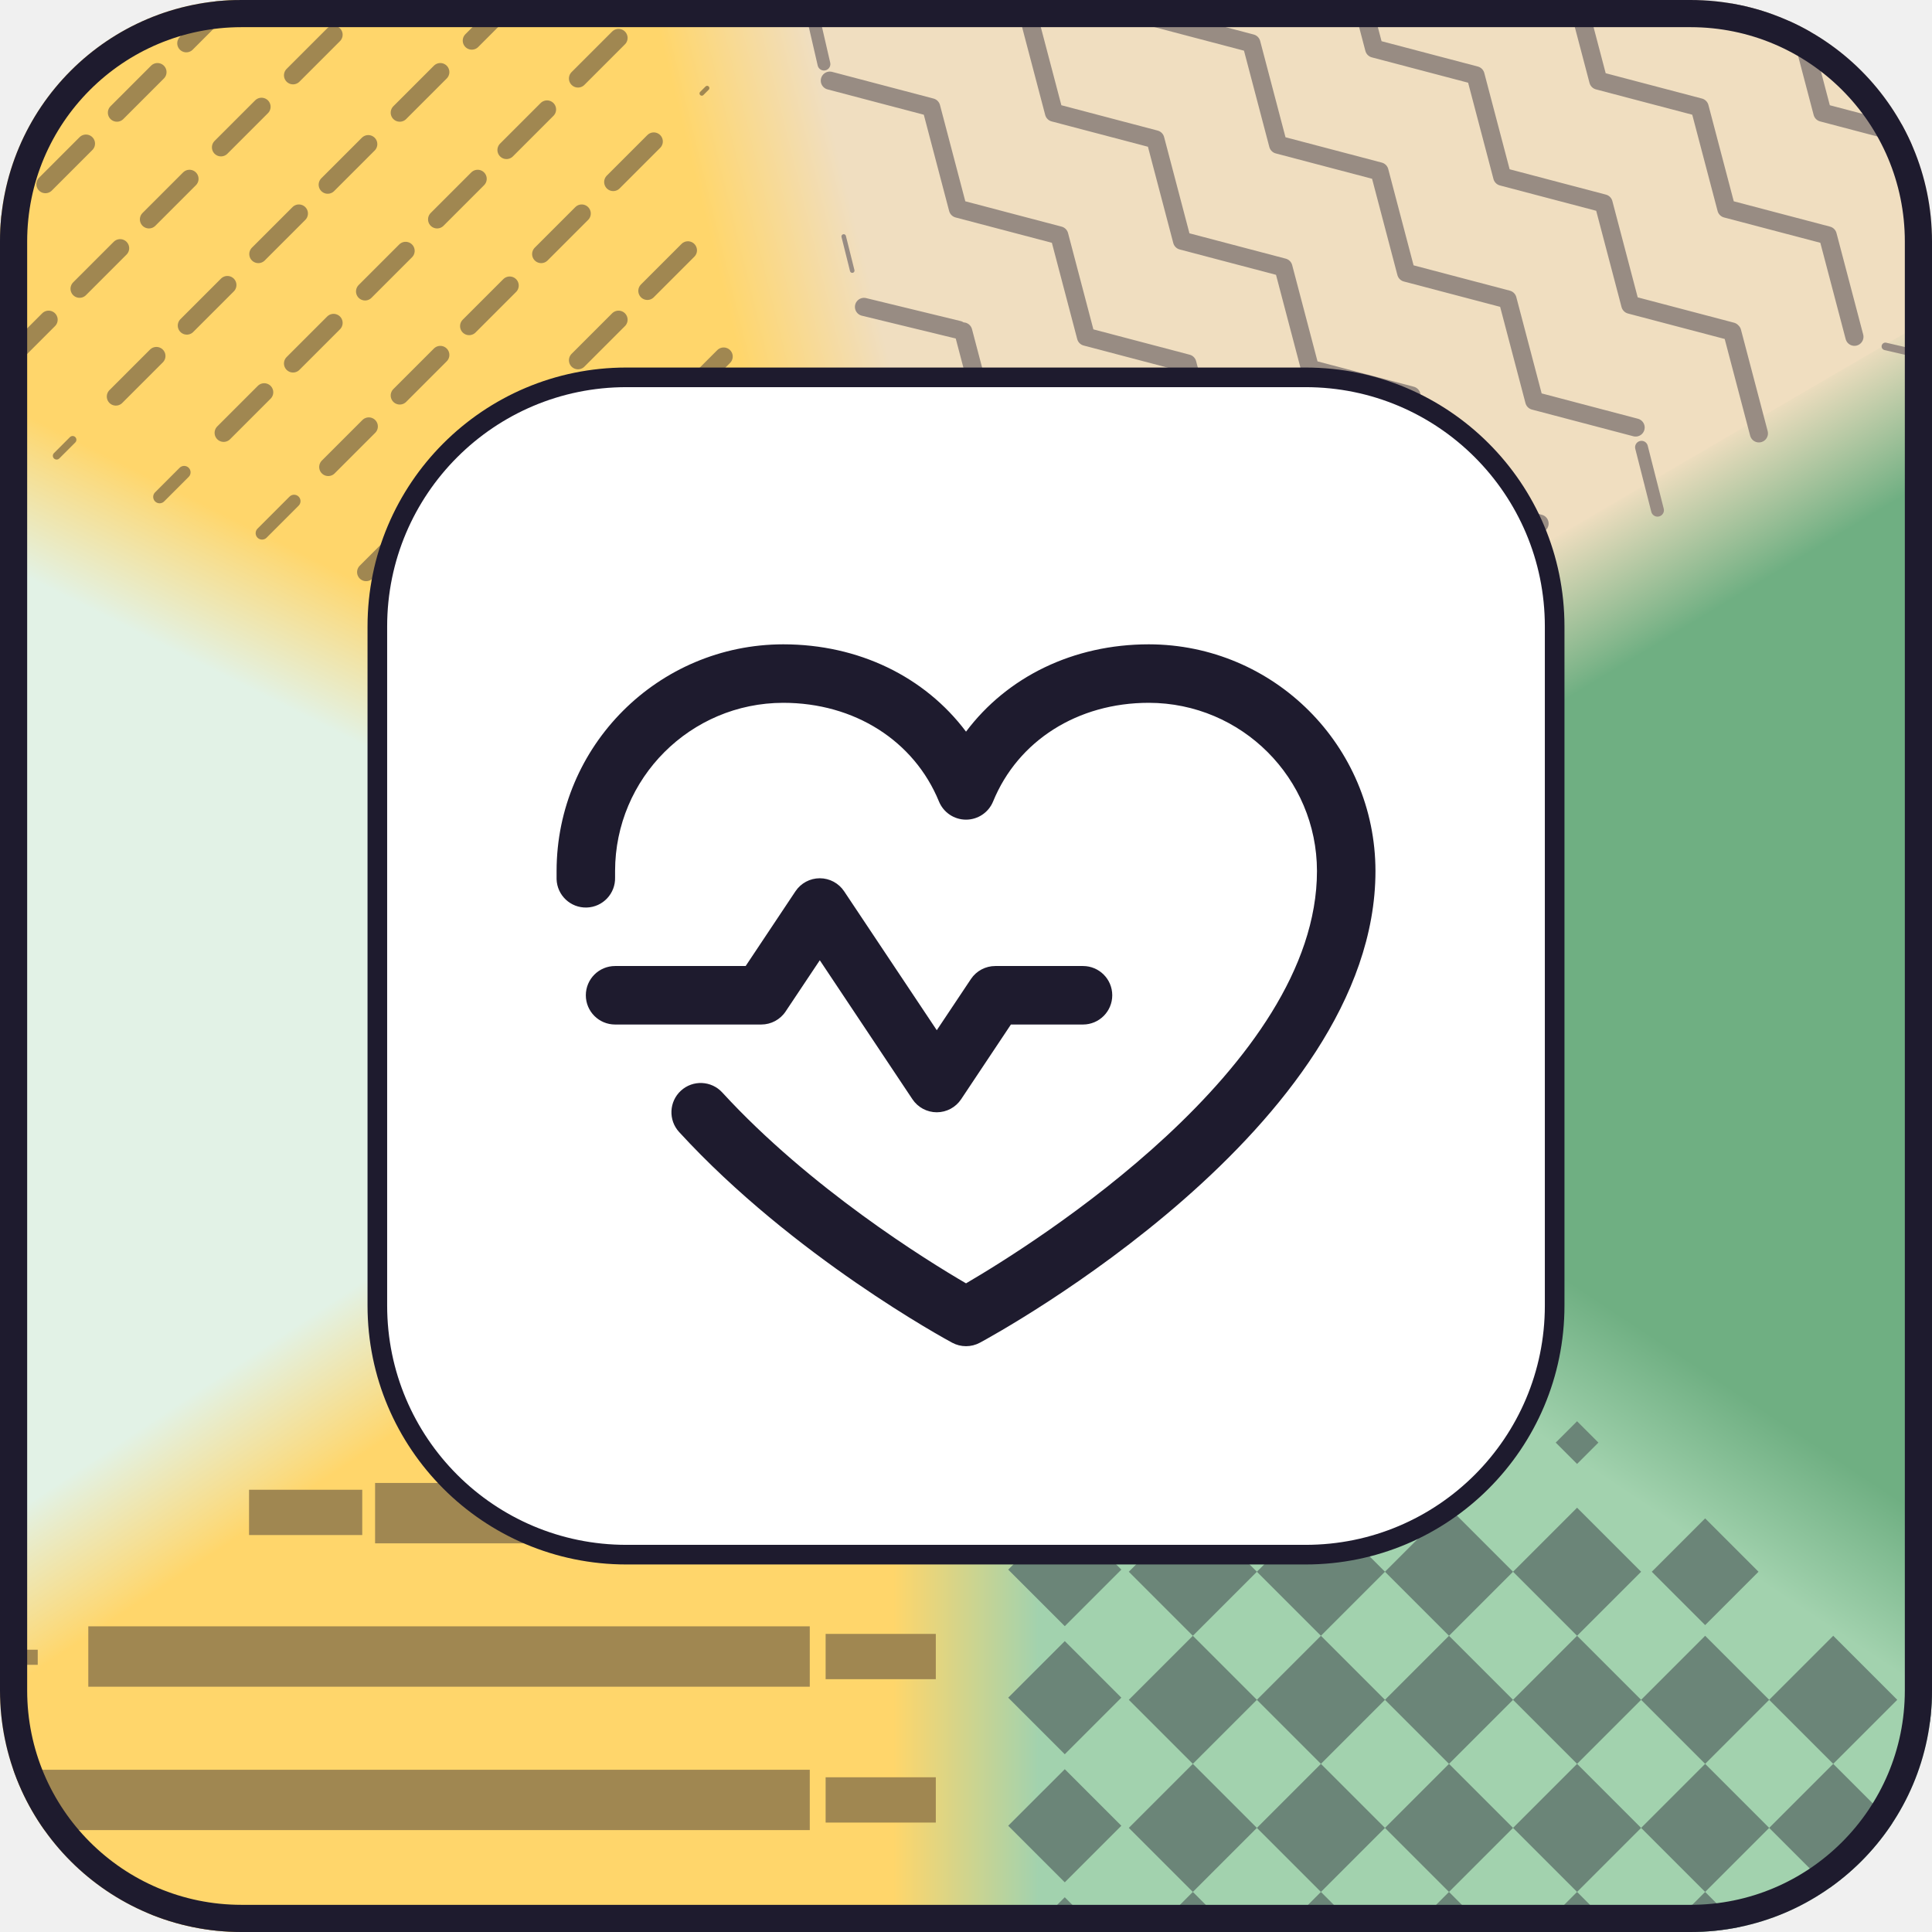
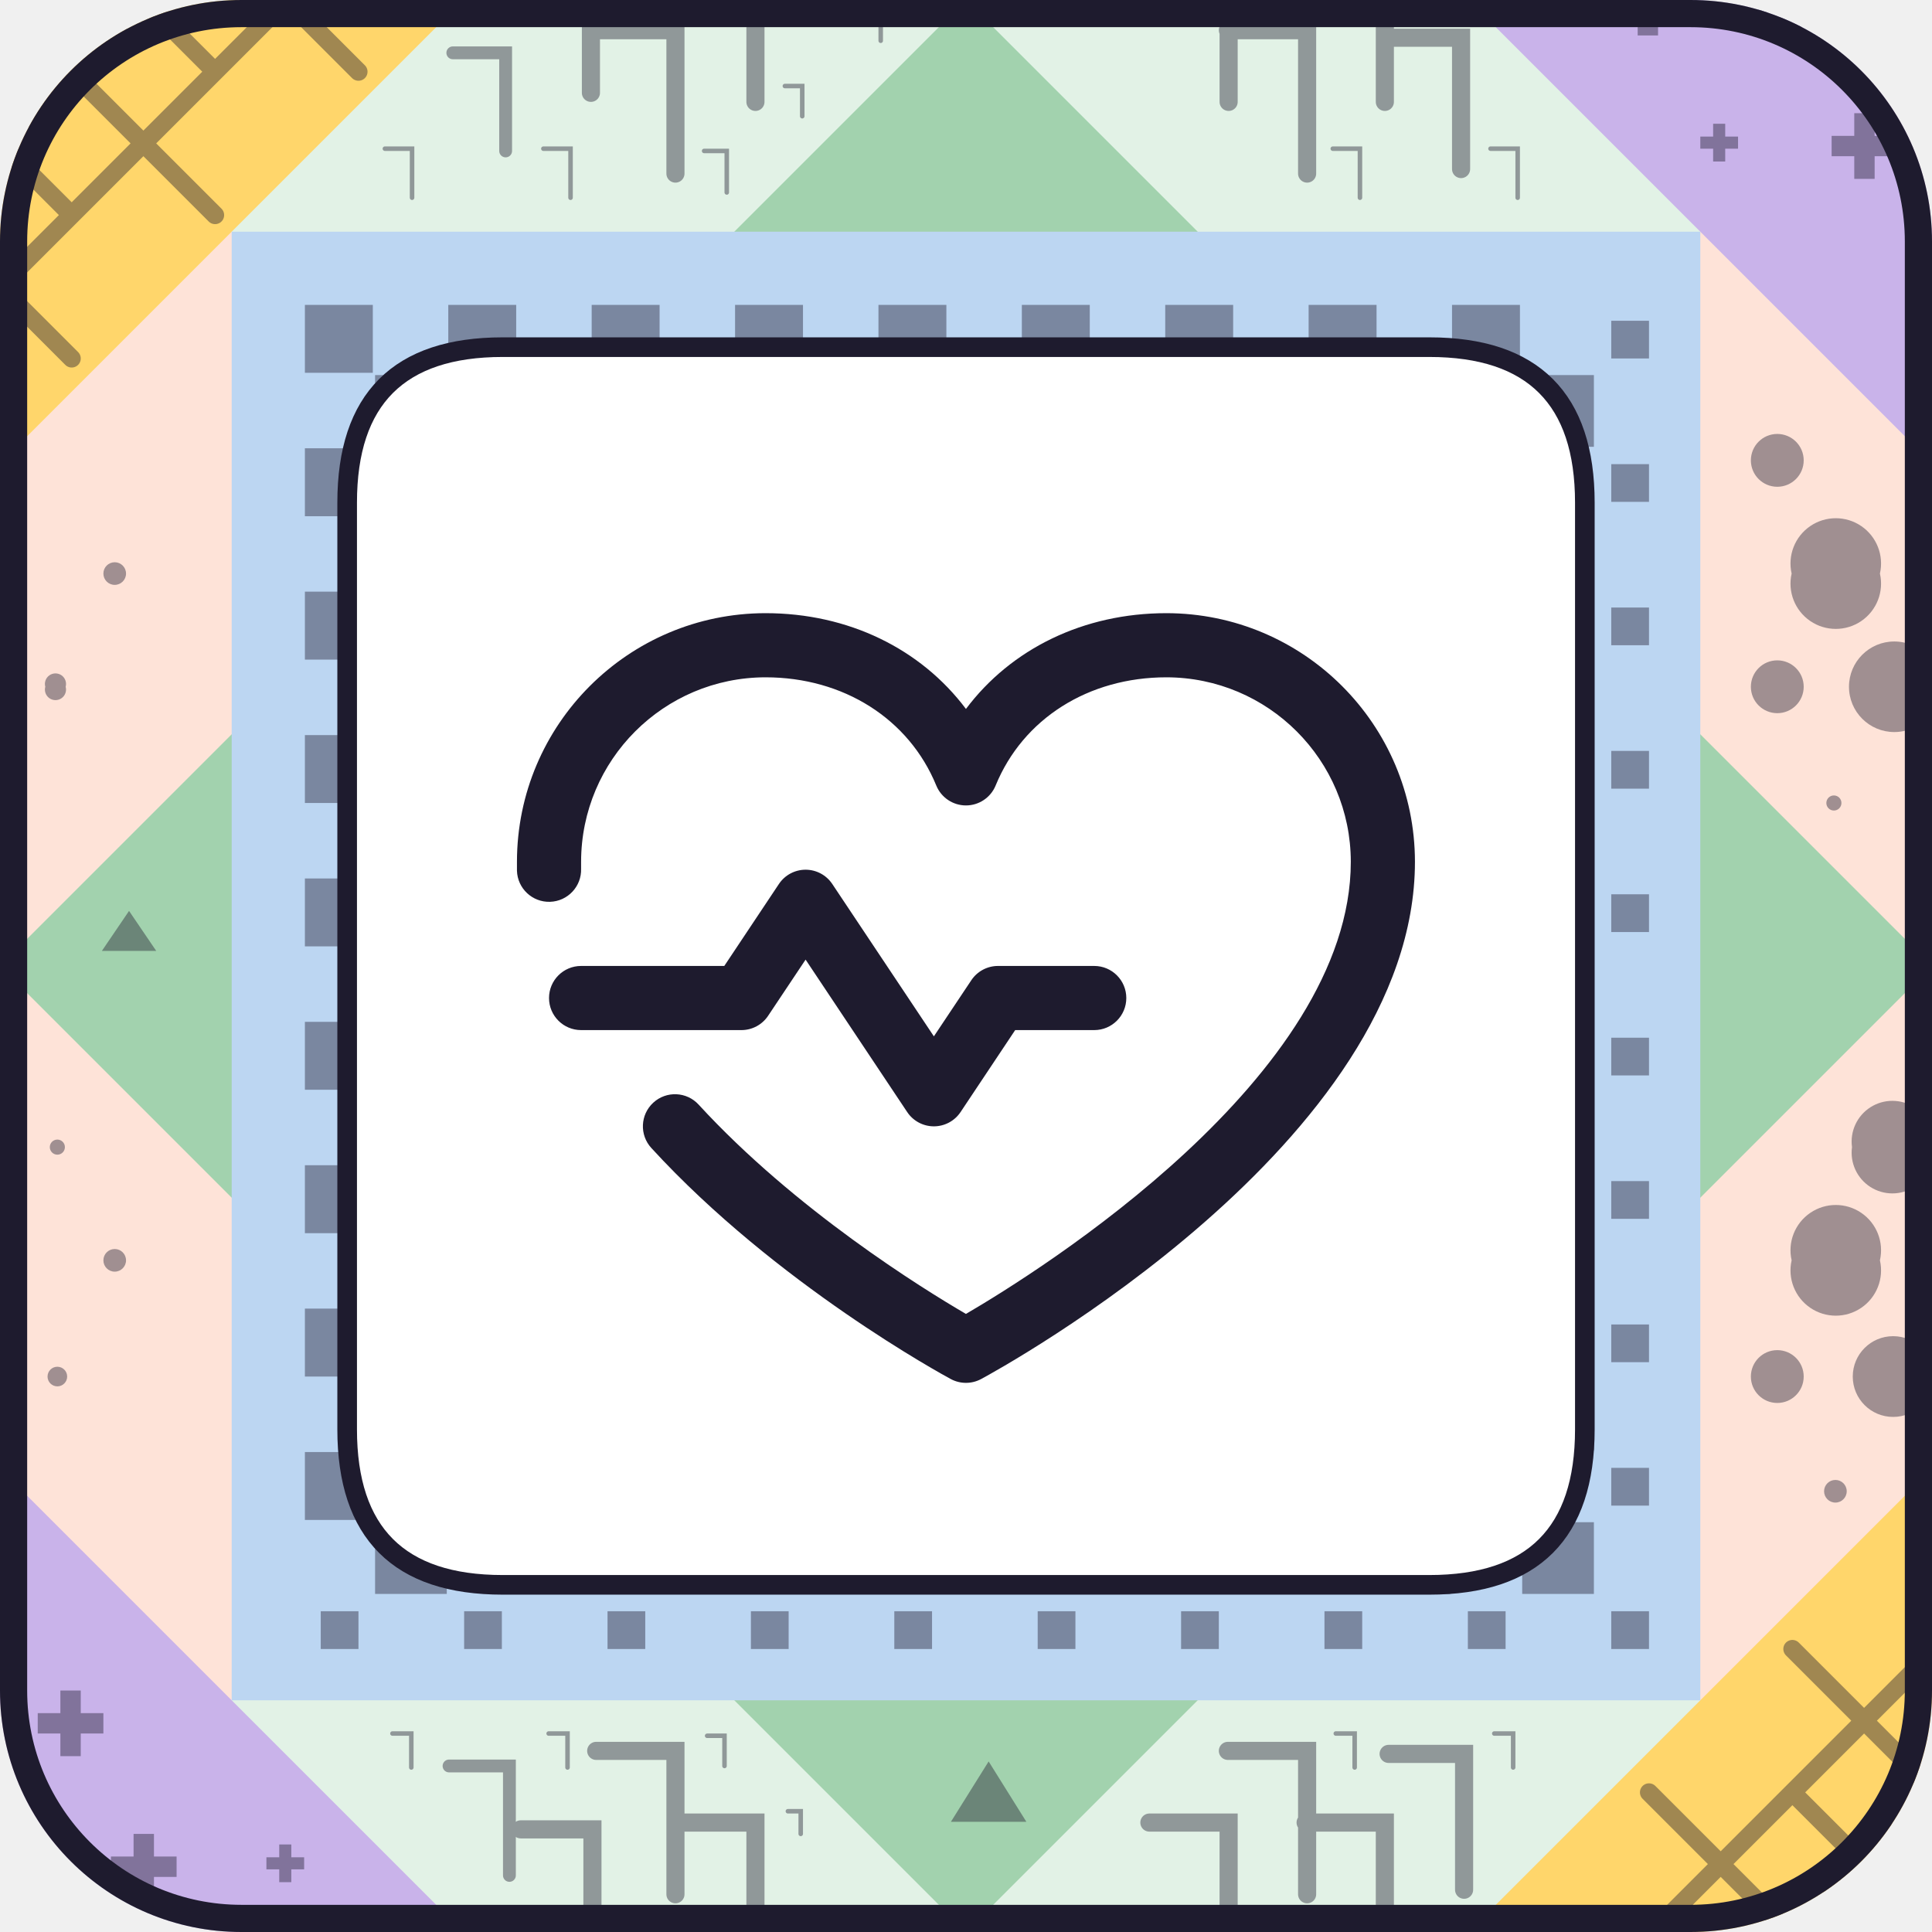
<svg xmlns="http://www.w3.org/2000/svg" viewBox="0 0 256 256" width="256" height="256" role="img">
  <defs>
-     <linearGradient id="tg0" gradientUnits="userSpaceOnUse" x1="102.7" y1="66.3" x2="121.3" y2="61.7">
-       <stop offset="0" stop-color="#FFD66B" />
-       <stop offset="1" stop-color="#F0DEC0" />
-     </linearGradient>
-     <linearGradient id="tg1" gradientUnits="userSpaceOnUse" x1="187" y1="82.4" x2="197" y2="99">
-       <stop offset="0" stop-color="#F0DEC0" />
-       <stop offset="1" stop-color="#6FAF82" />
-     </linearGradient>
-     <linearGradient id="tg2" gradientUnits="userSpaceOnUse" x1="197.3" y1="162.7" x2="186.7" y2="178.7">
-       <stop offset="0" stop-color="#6FAF82" />
-       <stop offset="1" stop-color="#A2D2AE" />
-     </linearGradient>
-     <linearGradient id="tg3" gradientUnits="userSpaceOnUse" x1="137.6" y1="192" x2="118.4" y2="192">
-       <stop offset="0" stop-color="#A2D2AE" />
-       <stop offset="1" stop-color="#FFD66B" />
-     </linearGradient>
-     <linearGradient id="tg4" gradientUnits="userSpaceOnUse" x1="69.3" y1="178.7" x2="58.7" y2="162.7">
-       <stop offset="0" stop-color="#FFD66B" />
-       <stop offset="1" stop-color="#E2F2E6" />
-     </linearGradient>
-     <linearGradient id="tg5" gradientUnits="userSpaceOnUse" x1="59.7" y1="104.6" x2="68.3" y2="87.4">
-       <stop offset="0" stop-color="#E2F2E6" />
-       <stop offset="1" stop-color="#FFD66B" />
-     </linearGradient>
    <clipPath id="tf">
      <rect width="256" height="256" rx="32.0" />
    </clipPath>
  </defs>
  <g clip-path="url(#tf)">
-     <path d="M128 128L96 0L256 0L256 53.3Z" fill="#F0DEC0" />
-     <path d="M128 128L256 53.3L256 213.3Z" fill="#6FAF82" />
-     <path d="M128 128L256 213.3L256 256L128 256Z" fill="#A2D2AE" />
-     <path d="M128 128L128 256L0 256L0 213.3Z" fill="#FFD66B" />
-     <path d="M128 128L0 213.3L0 64Z" fill="#E2F2E6" />
-     <path d="M128 128L0 64L0 0L96 0Z" fill="#FFD66B" />
-     <path d="M118.7 130.3L84.4 -7L103 -11.6L137.3 125.7Z" fill="url(#tg0)" />
-     <path d="M123 119.7L259.5 40L269 57L133 136.3Z" fill="url(#tg1)" />
-     <path d="M133.3 120L269.3 210.7L258.7 226.6L122.7 136Z" fill="url(#tg2)" />
-     <path d="M137.6 128L137.6 265.6L118.4 265.6L118.4 128Z" fill="url(#tg3)" />
-     <path d="M133.3 136L-2.7 226.6L-13.3 210.7L122.7 120Z" fill="url(#tg4)" />
-     <path d="M123.7 136.6L-13 68.3L-4.3 51L132.3 119.4Z" fill="url(#tg5)" />
-     <g transform="rotate(45 176 64)">
-       <path d="M163.6 -35l12 -7M175.6 -42l12 7M187.6 -35l12 -7M199.6 -42l12 7M151.6 -24l12 7M163.6 -17l12 -7M175.6 -24l12 7M187.6 -17l12 -7M199.6 -24l12 7M211.6 -17l12 -7M127.6 -6l12 7M139.6 1l12 -7M151.6 -6l12 7M163.6 1l12 -7M175.6 -6l12 7M187.6 1l12 -7M199.6 -6l12 7M115.6 19l12 -7M127.6 12l12 7M139.6 19l12 -7M151.6 12l12 7M163.6 19l12 -7M175.6 12l12 7M187.6 19l12 -7M199.7 12l12 7M91.6 37l12 -7M103.6 30l12 7M115.6 37l12 -7M127.6 30l12 7M139.6 37l12 -7M151.6 30l12 7M163.6 37l12 -7M175.6 30l12 7M187.6 37l12 -7M79.6 48l12 7M91.6 55l12 -7M103.6 48l12 7M115.6 55l12 -7M127.6 48l12 7M139.6 55l12 -7M151.6 48l12 7M163.6 55l12 -7M175.6 48l12 7M187.6 55l12 -7M91.6 73l12 -7M103.6 66l12 7M115.6 73l12 -7M127.6 66l12 7M139.6 73l12 -7M151.6 66l12 7M163.6 73l12 -7M175.6 66l12 7M116 91l11 -6.7M127.6 84l12 7M139.6 91l12 -7M151.6 84l12 7" fill="none" stroke="#988C83" stroke-width="2.4" stroke-linecap="round" />
-       <path d="M202 31.3l7.4 4.4M81.5 67l8 5M188.4 72.6l10 -6" fill="none" stroke="#988C83" stroke-width="1.7" stroke-linecap="round" />
-       <path d="M215.4 -1l4 -2.5" fill="none" stroke="#988C83" stroke-width="1" stroke-linecap="round" />
-       <path d="M204.7 51l2 1M72.6 70l2 -1M107.5 86.3l4 2.4" fill="none" stroke="#988C83" stroke-width="0.6" stroke-linecap="round" />
+     <path d="M0 0L256 0L128 128ZM256 256L0 256L128 128Z" fill="#E2F2E6" />
+     <path d="M256 0L256 256L128 128ZM0 256L0 0L128 128Z" fill="#FEE3D8" />
+     <path d="M0 0L61.4 0L0 61.4ZM256 256L194.6 256L256 194.6Z" fill="#FFD66B" />
+     <path d="M256 0L256 61.4L194.6 0ZM0 256L0 194.6L61.4 256Z" fill="#C9B3EA" />
+     <path d="M128 0L256 128L128 256L0 128Z" fill="#A2D2AE" />
+     <path d="M30.7 30.7L225.3 30.7L225.3 225.3L30.7 225.3Z" fill="#BCD6F2" />
+     <g transform="rotate(90 128 128)">
+       <path d="M5 72l0 -9.6l17.4 0M232.4 72l0 -10l18 0M-5.5 83l0 -10.5l19 0M241.5 83l0 -10.5l19 0M4 93.3l0 -10.5l19 0M232 93.3l0 -10.5l19 0M-5.5 103.7l0 -10.5l19 0M241.5 103.7l0 -10.5l19 0M-5.5 166.4l0 -10.5l19 0M241.5 166.4l0 -10.5l19 0M4 177l0 -10.5l19 0M232 177l0 -10.5l19 0M-4.4 186.7l0 -9l16.7 0M242.4 187l0 -9.5l17 0" fill="none" stroke="#909899" stroke-width="2.4" stroke-linecap="round" />
+       <path d="M7 196l0 -7l13 0M234 196.5l0 -8l14.5 0" fill="none" stroke="#909899" stroke-width="1.7" stroke-linecap="round" />
+       <path d="M19.7 58.5l0 -3.6l6.5 0M229.7 58l0 -2.5l4.5 0M19.7 79.4l0 -3.6l6.5 0M229.7 79l0 -2.5l4.5 0M2.4 141l0 -1.7l3 0M11.4 152l0 -2.3l4 0M240 151.6l0 -1.7l3 0M20 162.7l0 -3l5.5 0M230 162.3l0 -2.3l4 0M19.7 184l0 -3.6l6.5 0M229.7 183.3l0 -2.5l4.5 0M19.7 205l0 -3.6l6.5 0M229.7 204l0 -2.5l4.5 0" fill="none" stroke="#909899" stroke-width="0.6" stroke-linecap="round" />
    </g>
-     <g transform="rotate(45 192 192)">
-       <path d="M258.5 162.5l10 0l0 10l-10 0ZM162.5 186.5l10 0l0 10l-10 0ZM185.5 185.5l12 0l0 12l-12 0ZM201.4 177.4l4 0l0 4l-4 0ZM209.5 185.5l12 0l0 12l-12 0ZM222.5 174.5l10 0l0 10l-10 0ZM233.5 185.5l12 0l0 12l-12 0ZM245.5 173.5l12 0l0 12l-12 0ZM257.5 185.5l12 0l0 12l-12 0ZM269.5 173.5l12 0l0 12l-12 0ZM281.5 185.5l12 0l0 12l-12 0ZM161.5 209.5l12 0l0 12l-12 0ZM173.5 197.5l12 0l0 12l-12 0ZM185.5 209.5l12 0l0 12l-12 0ZM197.5 197.5l12 0l0 12l-12 0ZM209.5 209.5l12 0l0 12l-12 0ZM221.5 197.5l12 0l0 12l-12 0ZM233.5 209.5l12 0l0 12l-12 0ZM245.5 197.5l12 0l0 12l-12 0ZM257.5 209.5l12 0l0 12l-12 0ZM269.5 197.5l12 0l0 12l-12 0ZM150 222l10.6 0l0 10.6l-10.6 0ZM162 234l10.6 0l0 10.6l-10.6 0ZM173.5 221.5l12 0l0 12l-12 0ZM185.5 233.5l12 0l0 12l-12 0ZM197.5 221.5l12 0l0 12l-12 0ZM209.5 233.5l12 0l0 12l-12 0ZM221.5 221.5l12 0l0 12l-12 0ZM233.5 233.5l12 0l0 12l-12 0ZM245.5 221.5l12 0l0 12l-12 0ZM174 246l10.6 0l0 10.6l-10.6 0ZM186 258l10.6 0l0 10.6l-10.6 0ZM197.5 245.5l12 0l0 12l-12 0ZM209.5 257.5l12 0l0 12l-12 0ZM221.5 245.5l12 0l0 12l-12 0ZM198 270l11 0l0 11l-11 0Z" fill="#6B8578" />
-     </g>
-     <g transform="rotate(90 64 192)">
-       <path d="M69.5 132l6 0l0 14.6l-6 0ZM88.5 132l6 0l0 14.6l-6 0ZM107.5 132l6 0l0 14.6l-6 0ZM126.5 132l6 0l0 14.7l-6 0ZM68.5 148.7l8 0l0 19.6l-8 0ZM87.5 148.7l8 0l0 19.6l-8 0ZM106.5 148.7l8 0l0 19.6l-8 0ZM125.5 148.7l8 0l0 19.6l-8 0ZM49.5 167.7l8 0l0 19.6l-8 0ZM68.5 167.7l8 0l0 19.6l-8 0ZM87.5 167.7l8 0l0 19.6l-8 0ZM106.5 167.7l8 0l0 19.6l-8 0ZM125.5 167.7l8 0l0 19.6l-8 0ZM52.6 194.3l1.7 0l0 4.3l-1.7 0ZM68.5 186.7l8 0l0 19.6l-8 0ZM87.5 186.7l8 0l0 19.6l-8 0ZM106.5 186.7l8 0l0 19.6l-8 0ZM125.5 186.7l8 0l0 19.6l-8 0ZM69.4 208l6 0l0 15l-6 0ZM87.5 205.7l8 0l0 19.6l-8 0ZM106.5 205.7l8 0l0 19.6l-8 0ZM125.5 205.7l8 0l0 19.6l-8 0ZM87.5 224.7l8 0l0 19.6l-8 0ZM106.5 224.7l8 0l0 19.6l-8 0ZM125.5 224.7l8 0l0 19.6l-8 0ZM90.6 251l2 0l0 4.5l-2 0ZM106.5 243.7l8 0l0 19.6l-8 0ZM125.5 243.7l8 0l0 19.6l-8 0Z" fill="#A08751" />
-     </g>
-     <g transform="rotate(135 64 64)">
-       <path d="M36.5 40l7 0M49.5 40l7.6 0M63 40l7.6 0M29.6 53.3l7.4 0M43 53.3l7.6 0M56 53.3l7.6 0M69.4 53.3l7.6 0M23 66.6l7.6 0M36 66.6l7.6 0M49.5 66.6l7.6 0M63 66.6l7.6 0M76 66.6l7.3 0M16 80l7.6 0M29.5 80l7.6 0M43 80l7.6 0M56 80l7.6 0M69.4 80l7.6 0M9.6 93l7.6 0M23 93l7.6 0M36 93l7.6 0M49.5 93l7.6 0M63 93l7.6 0M76 93l7.6 0M-10.4 106.5l7.6 0M3 106.5l7.6 0M16 106.5l7.6 0M29.5 106.5l7.6 0M43 106.5l7.6 0M56 106.5l7.6 0M69.4 106.5l7.6 0M82.7 106.5l7.6 0M9.6 120l7.6 0M23 120l7.6 0M36 120l7.6 0M49.5 120l7.6 0M63 120l7.6 0M76 120l7.6 0M89.4 120l7.6 0M16 133l7.6 0M29.5 133l7.6 0M43 133l7.6 0M56 133l7.6 0M69.4 133l7.6 0M82.7 133l7.6 0M96 133l7.6 0M36 146.4l7.6 0M49.5 146.4l7.6 0M63 146.4l7.6 0M76 146.4l7.6 0M89.4 146.4l7.6 0M43 159.7l7.6 0M56 159.7l7.6 0M69.4 159.7l7.6 0" fill="none" stroke="#A08751" stroke-width="2.4" stroke-linecap="round" />
-       <path d="M83.4 80l6 0M91 93l4.6 0M104 120l5 0" fill="none" stroke="#A08751" stroke-width="1.7" stroke-linecap="round" />
-       <path d="M98.4 106.5l3 0" fill="none" stroke="#A08751" stroke-width="1" stroke-linecap="round" />
-       <path d="M79 40l1.3 0M6 80l1 0M-1 93l2.5 0" fill="none" stroke="#A08751" stroke-width="0.6" stroke-linecap="round" />
-     </g>
+     <path d="M232 61a3.5 3.5 0 1 0 7 0a3.5 3.5 0 1 0 -7 0M-1 76a1 1 0 1 0 2.4 0a1 1 0 1 0 -2.4 0M13.7 76a1.5 1.5 0 1 0 3 0a1.5 1.5 0 1 0 -3 0M237.4 76a6 6 0 1 0 11.7 0a6 6 0 1 0 -11.7 0M6 91a1.4 1.4 0 1 0 2.7 0a1.4 1.4 0 1 0 -2.7 0M232 91a3.5 3.5 0 1 0 7 0a3.5 3.5 0 1 0 -7 0M245 91a6 6 0 1 0 12 0a6 6 0 1 0 -12 0M-1 106.4a1 1 0 1 0 2.4 0a1 1 0 1 0 -2.4 0M242 106.4a1 1 0 1 0 2 0a1 1 0 1 0 -2 0M6.6 152a1 1 0 1 0 2 0a1 1 0 1 0 -2 0M245.4 152a5.4 5.4 0 1 0 10.7 0a5.4 5.4 0 1 0 -10.7 0M-1 167a1 1 0 1 0 2.4 0a1 1 0 1 0 -2.4 0M13.7 167a1.5 1.5 0 1 0 3 0a1.5 1.5 0 1 0 -3 0M237.4 167a6 6 0 1 0 11.7 0a6 6 0 1 0 -11.7 0M6.3 182.4a1.3 1.3 0 1 0 2.6 0a1.3 1.3 0 1 0 -2.6 0M232 182.4a3.5 3.5 0 1 0 7 0a3.5 3.5 0 1 0 -7 0M245.5 182.4a5.3 5.3 0 1 0 10.7 0a5.3 5.3 0 1 0 -10.7 0M241.7 197.6a1.5 1.5 0 1 0 3 0a1.5 1.5 0 1 0 -3 0" fill="#A08F91" />
+     <path d="M-9.5 -9.5l19 19M-9.5 9.5l19 -19M9.5 -9.5l19 19M9.5 9.5l19 -19M28.5 -9.5l19 19M28.5 9.5l19 -19M-9.5 9.5l19 19M-9.5 28.5l19 -19M9.5 9.5l19 19M9.5 28.5l19 -19M-9.5 28.5l19 19M-9.5 47.5l19 -19M237.5 218.5l19 19M237.5 237.5l19 -19M218.5 237.5l19 19M218.5 256.5l19 -19M237.5 237.5l19 19M237.5 256.5l19 -19" fill="none" stroke="#A08751" stroke-width="2.4" stroke-linecap="round" />
+     <path d="M217 -4l2.7 0l0 3l3 0l0 2.7l-3 0l0 3l-2.7 0l0 -3l-3 0l0 -2.7l3 0ZM236 -4l2.7 0l0 3l3 0l0 2.7l-3 0l0 3l-2.7 0l0 -3l-3 0l0 -2.7l3 0ZM227 16.4l1.6 0l0 1.7l1.7 0l0 1.6l-1.7 0l0 1.7l-1.6 0l0 -1.7l-1.7 0l0 -1.6l1.7 0ZM245.7 15l2.7 0l0 3l3 0l0 2.7l-3 0l0 3l-2.7 0l0 -3l-3 0l0 -2.7l3 0ZM-1 206.4l1.6 0l0 1.7l1.7 0l0 1.6l-1.7 0l0 1.7l-1.6 0l0 -1.7l-1.7 0l0 -1.6l1.7 0ZM8 224l2.7 0l0 3l3 0l0 2.7l-3 0l0 3l-2.7 0l0 -3l-3 0l0 -2.7l3 0ZM-1.3 243l2.7 0l0 3l3 0l0 2.7l-3 0l0 3l-2.7 0l0 -3l-3 0l0 -2.7l3 0ZM17.7 243l2.7 0l0 3l3 0l0 2.7l-3 0l0 3l-2.7 0l0 -3l-3 0l0 -2.7l3 0ZM37 244.4l1.6 0l0 1.7l1.7 0l0 1.6l-1.7 0l0 1.7l-1.6 0l0 -1.7l-1.7 0l0 -1.6l1.7 0Z" fill="#81739B" />
+     <path d="M13.5 126l3.6 -5.3l3.6 5.3ZM126 241.4l5 -8l5 8Z" fill="#6B8578" />
+     <path d="M40.4 40.4l9 0l0 9l-9 0ZM59.4 40.4l9 0l0 9l-9 0ZM78.4 40.4l9 0l0 9l-9 0ZM97.4 40.4l9 0l0 9l-9 0ZM116.4 40.4l9 0l0 9l-9 0ZM135.4 40.4l9 0l0 9l-9 0ZM154.4 40.4l9 0l0 9l-9 0ZM173.4 40.4l9 0l0 9l-9 0ZM192.4 40.4l9 0l0 9l-9 0ZM213.5 42.5l5 0l0 5l-5 0ZM40.4 59.4l9 0l0 9l-9 0ZM49.7 49.7l9.5 0l0 9.5l-9.5 0ZM59 59l9.5 0l0 9.5l-9.5 0ZM68.7 49.7l9.5 0l0 9.5l-9.5 0ZM78 59l9.5 0l0 9.5l-9.5 0ZM87.7 49.7l9.5 0l0 9.5l-9.5 0ZM97 59l9.5 0l0 9.5l-9.5 0ZM106.7 49.7l9.5 0l0 9.5l-9.5 0ZM125.7 49.7l9.5 0l0 9.5l-9.5 0ZM144.7 49.7l9.5 0l0 9.5l-9.5 0ZM154 59l9.5 0l0 9.5l-9.5 0ZM163.7 49.7l9.5 0l0 9.5l-9.5 0ZM173 59l9.5 0l0 9.5l-9.5 0ZM182.7 49.7l9.5 0l0 9.5l-9.5 0ZM192 59l9.5 0l0 9.5l-9.5 0ZM201.7 49.7l9.5 0l0 9.5l-9.5 0ZM213.5 61.5l5 0l0 5l-5 0ZM40.4 78.4l9 0l0 9l-9 0ZM49.7 68.7l9.5 0l0 9.5l-9.5 0ZM59 78l9.5 0l0 9.5l-9.5 0ZM68.7 68.7l9.5 0l0 9.5l-9.5 0ZM163.7 68.7l9.5 0l0 9.5l-9.5 0ZM173 78l9.5 0l0 9.5l-9.5 0ZM182.7 68.7l9.5 0l0 9.5l-9.5 0ZM192 78l9.5 0l0 9.5l-9.5 0ZM201.7 68.7l9.5 0l0 9.5l-9.5 0ZM213.5 80.5l5 0l0 5l-5 0ZM40.4 97.4l9 0l0 9l-9 0ZM49.7 87.7l9.5 0l0 9.5l-9.5 0ZM59 97l9.5 0l0 9.5l-9.5 0ZM182.7 87.7l9.5 0l0 9.5l-9.5 0ZM192 97l9.5 0l0 9.5l-9.5 0ZM201.7 87.7l9.5 0l0 9.5l-9.5 0ZM213.5 99.5l5 0l0 5l-5 0ZM40.4 116.4l9 0l0 9l-9 0ZM49.7 106.7l9.5 0l0 9.5l-9.5 0ZM192 116l9.5 0l0 9.5l-9.5 0ZM201.7 106.7l9.5 0l0 9.5l-9.5 0ZM213.5 118.5l5 0l0 5l-5 0ZM40.4 135.4l9 0l0 9l-9 0ZM49.7 125.7l9.5 0l0 9.5l-9.5 0ZM192 135l9.5 0l0 9.5l-9.5 0ZM201.7 125.7l9.5 0l0 9.5l-9.5 0ZM213.5 137.5l5 0l0 5l-5 0ZM40.4 154.4l9 0l0 9l-9 0ZM49.7 144.7l9.5 0l0 9.5l-9.5 0ZM59 154l9.5 0l0 9.5l-9.5 0ZM192 154l9.5 0l0 9.5l-9.5 0ZM201.7 144.7l9.5 0l0 9.5l-9.5 0ZM213.5 156.5l5 0l0 5l-5 0ZM40.4 173.4l9 0l0 9l-9 0ZM49.7 163.7l9.5 0l0 9.5l-9.5 0ZM59 173l9.5 0l0 9.5l-9.5 0ZM68.7 163.7l9.5 0l0 9.5l-9.5 0ZM78 173l9.5 0l0 9.5l-9.5 0ZM173 173l9.5 0l0 9.5l-9.5 0ZM182.7 163.7l9.5 0l0 9.5l-9.5 0ZM192 173l9.5 0l0 9.5l-9.5 0ZM201.7 163.7l9.5 0l0 9.5l-9.5 0ZM213.5 175.5l5 0l0 5l-5 0ZM40.4 192.4l9 0l0 9l-9 0ZM49.7 182.7l9.5 0l0 9.5l-9.5 0ZM59 192l9.5 0l0 9.5l-9.5 0ZM68.7 182.7l9.5 0l0 9.5l-9.5 0ZM78 192l9.5 0l0 9.5l-9.5 0ZM87.7 182.7l9.5 0l0 9.5l-9.5 0ZM97 192l9.5 0l0 9.5l-9.5 0ZM116 192l9.5 0l0 9.5l-9.5 0ZM135 192l9.5 0l0 9.5l-9.5 0ZM154 192l9.5 0l0 9.5l-9.5 0ZM163.7 182.7l9.5 0l0 9.5l-9.5 0ZM173 192l9.5 0l0 9.5l-9.5 0ZM182.7 182.7l9.5 0l0 9.5l-9.5 0ZM192 192l9.5 0l0 9.5l-9.5 0ZM201.7 182.7l9.5 0l0 9.5l-9.5 0ZM213.5 194.5l5 0l0 5l-5 0ZM42.5 213.5l5 0l0 5l-5 0ZM49.7 201.7l9.5 0l0 9.5l-9.5 0ZM61.5 213.5l5 0l0 5l-5 0ZM68.7 201.7l9.5 0l0 9.5l-9.5 0ZM80.5 213.5l5 0l0 5l-5 0ZM87.7 201.7l9.5 0l0 9.5l-9.5 0ZM99.5 213.5l5 0l0 5l-5 0ZM106.7 201.7l9.5 0l0 9.5l-9.5 0ZM118.5 213.5l5 0l0 5l-5 0ZM125.7 201.7l9.5 0l0 9.5l-9.5 0ZM137.5 213.5l5 0l0 5l-5 0ZM144.7 201.7l9.5 0l0 9.5l-9.5 0ZM156.5 213.5l5 0l0 5l-5 0ZM163.7 201.7l9.5 0l0 9.5l-9.5 0ZM175.5 213.5l5 0l0 5l-5 0ZM182.7 201.7l9.5 0l0 9.5l-9.5 0ZM194.5 213.5l5 0l0 5l-5 0ZM201.7 201.7l9.5 0l0 9.5l-9.5 0ZM213.5 213.5l5 0l0 5l-5 0Z" fill="#7A87A0" />
  </g>
-   <rect x="50" y="50" width="156" height="156" rx="33" fill="#FFFFFF" stroke="#1E1B2E" stroke-width="2.6" stroke-linejoin="round" />
-   <g transform="translate(66 66) scale(0.4844)">
+   <path d="M46 66.6Q46 46 66.6 46L189.4 46Q210 46 210 66.6L210 189.4Q210 210 189.4 210L66.6 210Q46 210 46 189.4Z" fill="#FFFFFF" stroke="#1E1B2E" stroke-width="2.6" stroke-linejoin="round" />
+   <g transform="translate(60 60) scale(0.5312)">
    <path d="M72,144H32a8,8,0,0,1,0-16H67.72l13.62-20.44a8,8,0,0,1,13.32,0l25.34,38,9.34-14A8,8,0,0,1,136,128h24a8,8,0,0,1,0,16H140.28l-13.62,20.44a8,8,0,0,1-13.32,0L88,126.42l-9.34,14A8,8,0,0,1,72,144ZM178,40c-20.65,0-38.73,8.88-50,23.89C116.73,48.88,98.65,40,78,40a62.07,62.07,0,0,0-62,62c0,.75,0,1.5,0,2.25a8,8,0,1,0,16-.5c0-.58,0-1.17,0-1.75A46.06,46.06,0,0,1,78,56c19.45,0,35.78,10.36,42.6,27a8,8,0,0,0,14.8,0c6.82-16.67,23.15-27,42.6-27a46.06,46.06,0,0,1,46,46c0,53.61-77.76,102.15-96,112.8-10.83-6.31-42.63-26-66.68-52.21a8,8,0,1,0-11.8,10.82c31.17,34,72.93,56.68,74.69,57.63a8,8,0,0,0,7.58,0C136.21,228.66,240,172,240,102A62.07,62.07,0,0,0,178,40Z" fill="#1E1B2E" />
  </g>
  <rect x="1.8" y="1.8" width="252.4" height="252.4" rx="30.2" fill="none" stroke="#1E1B2E" stroke-width="3.6" />
</svg>
